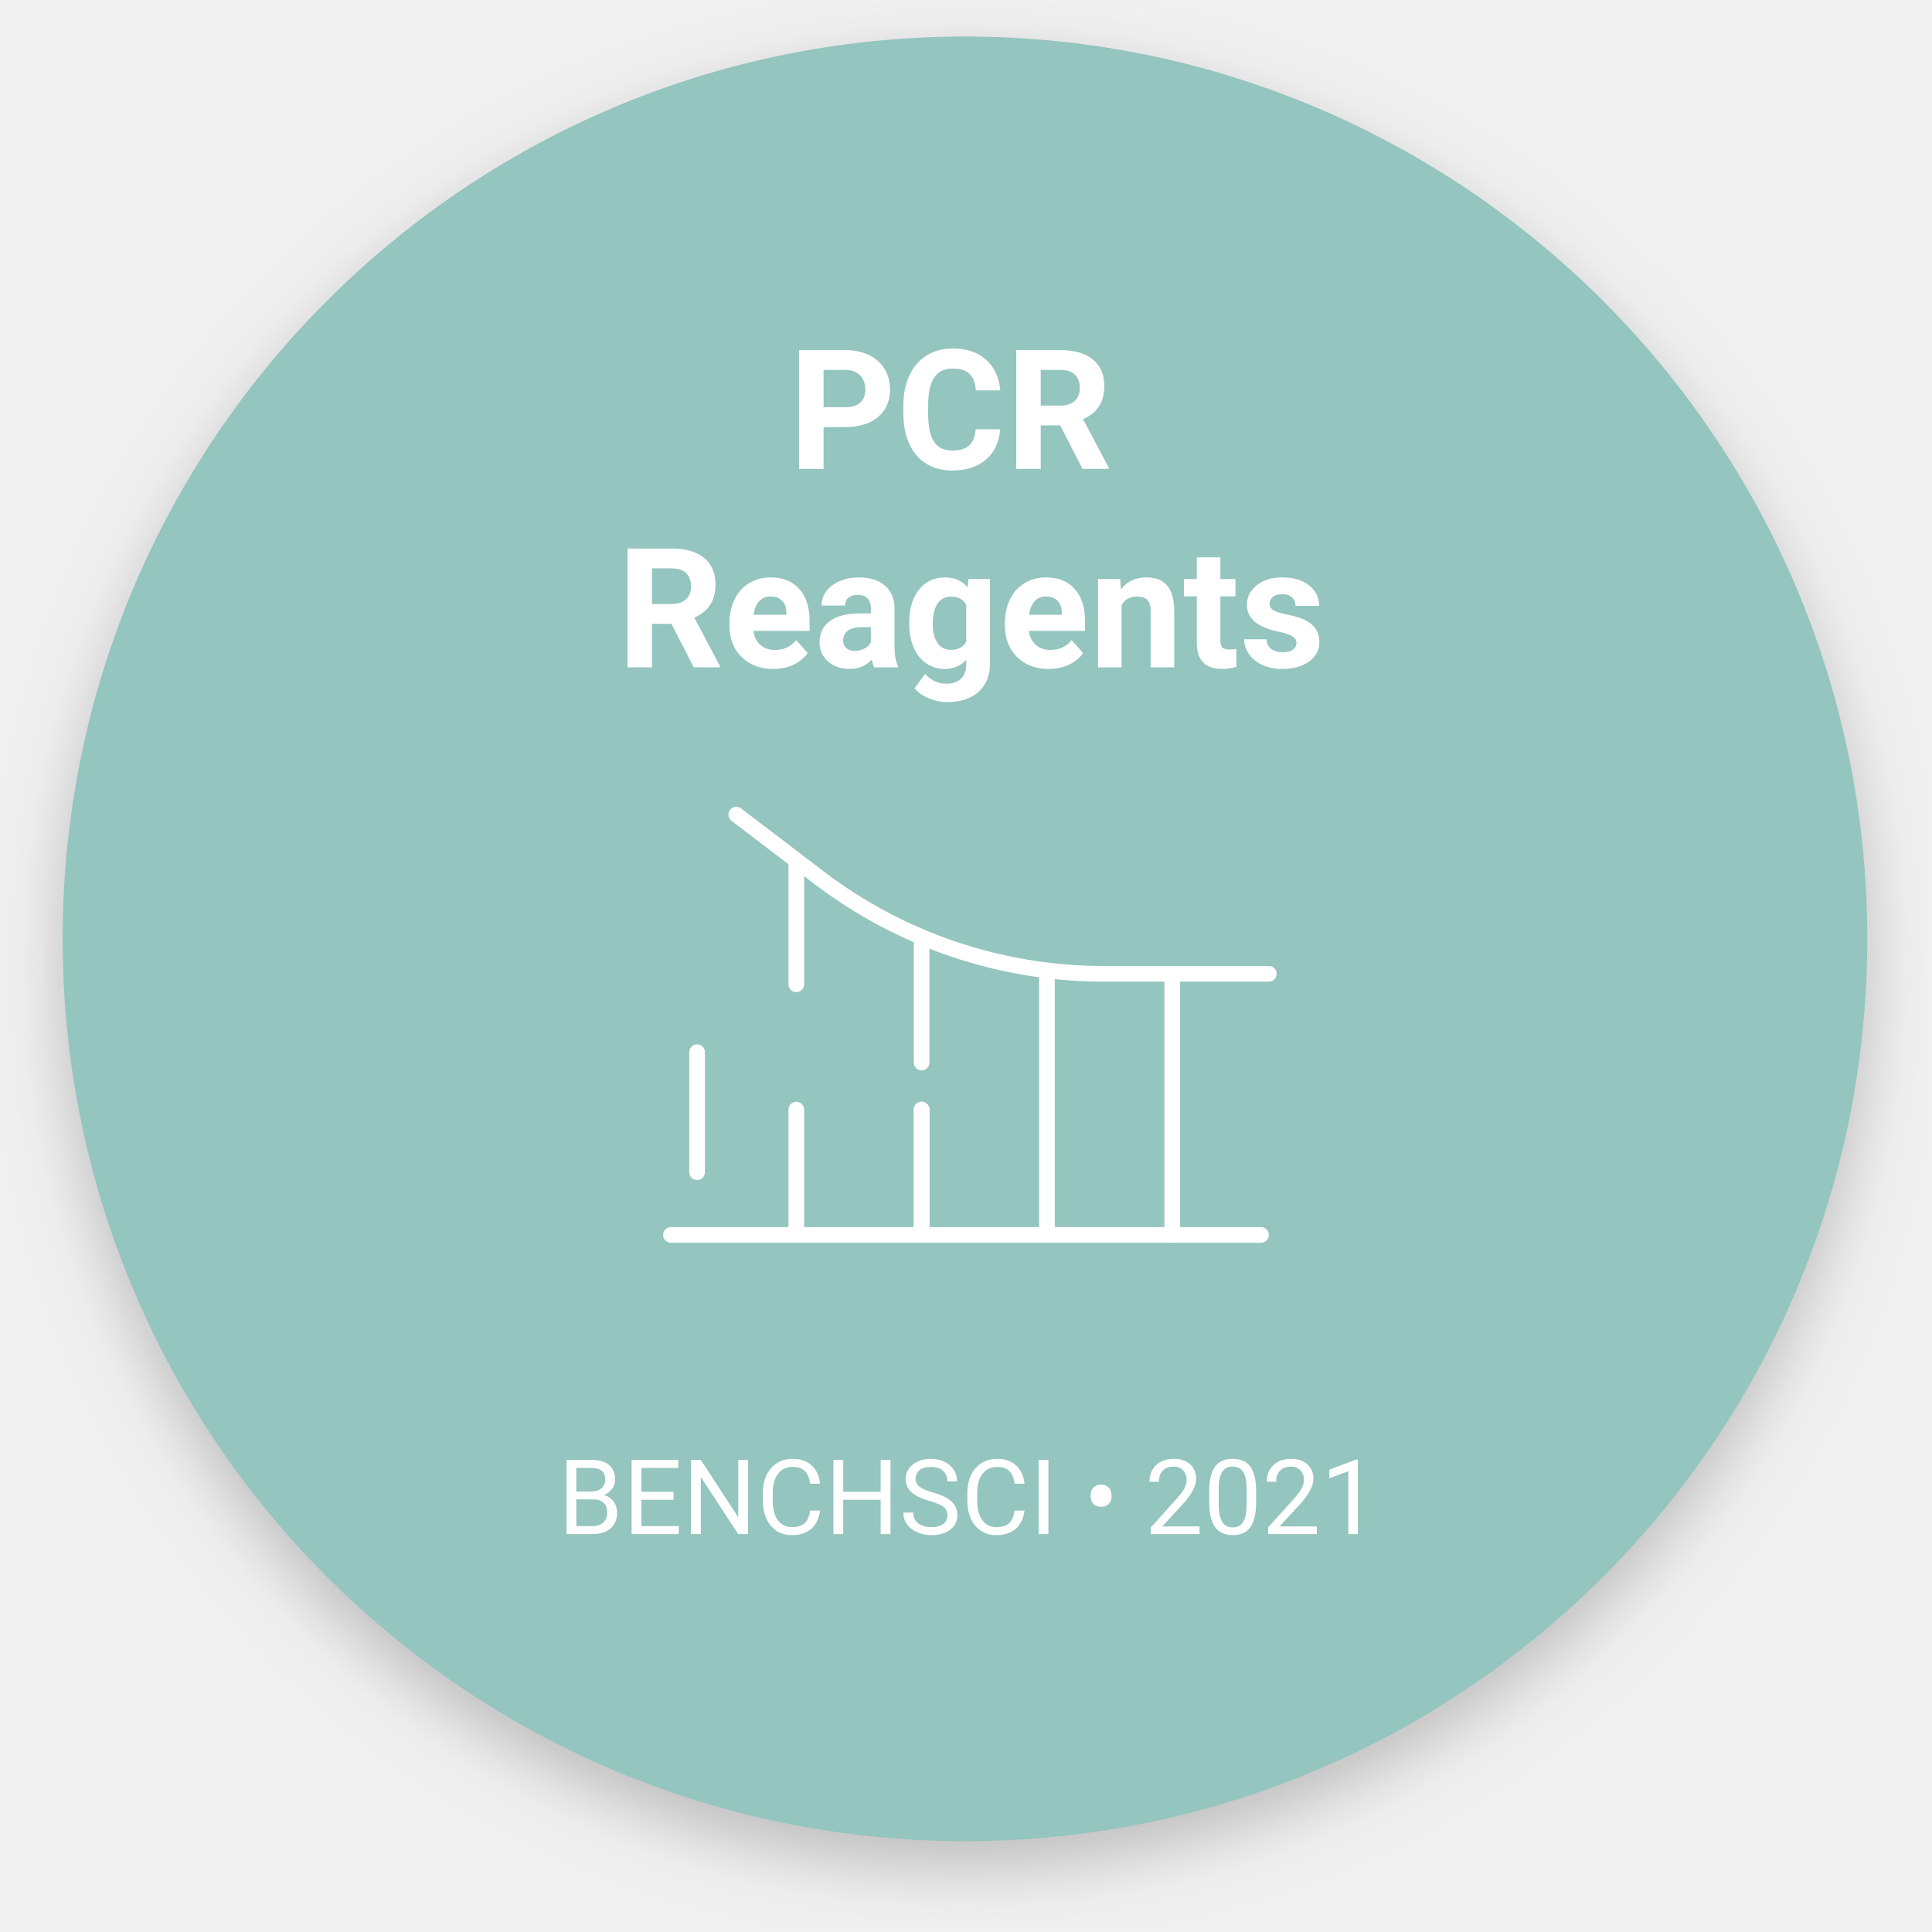
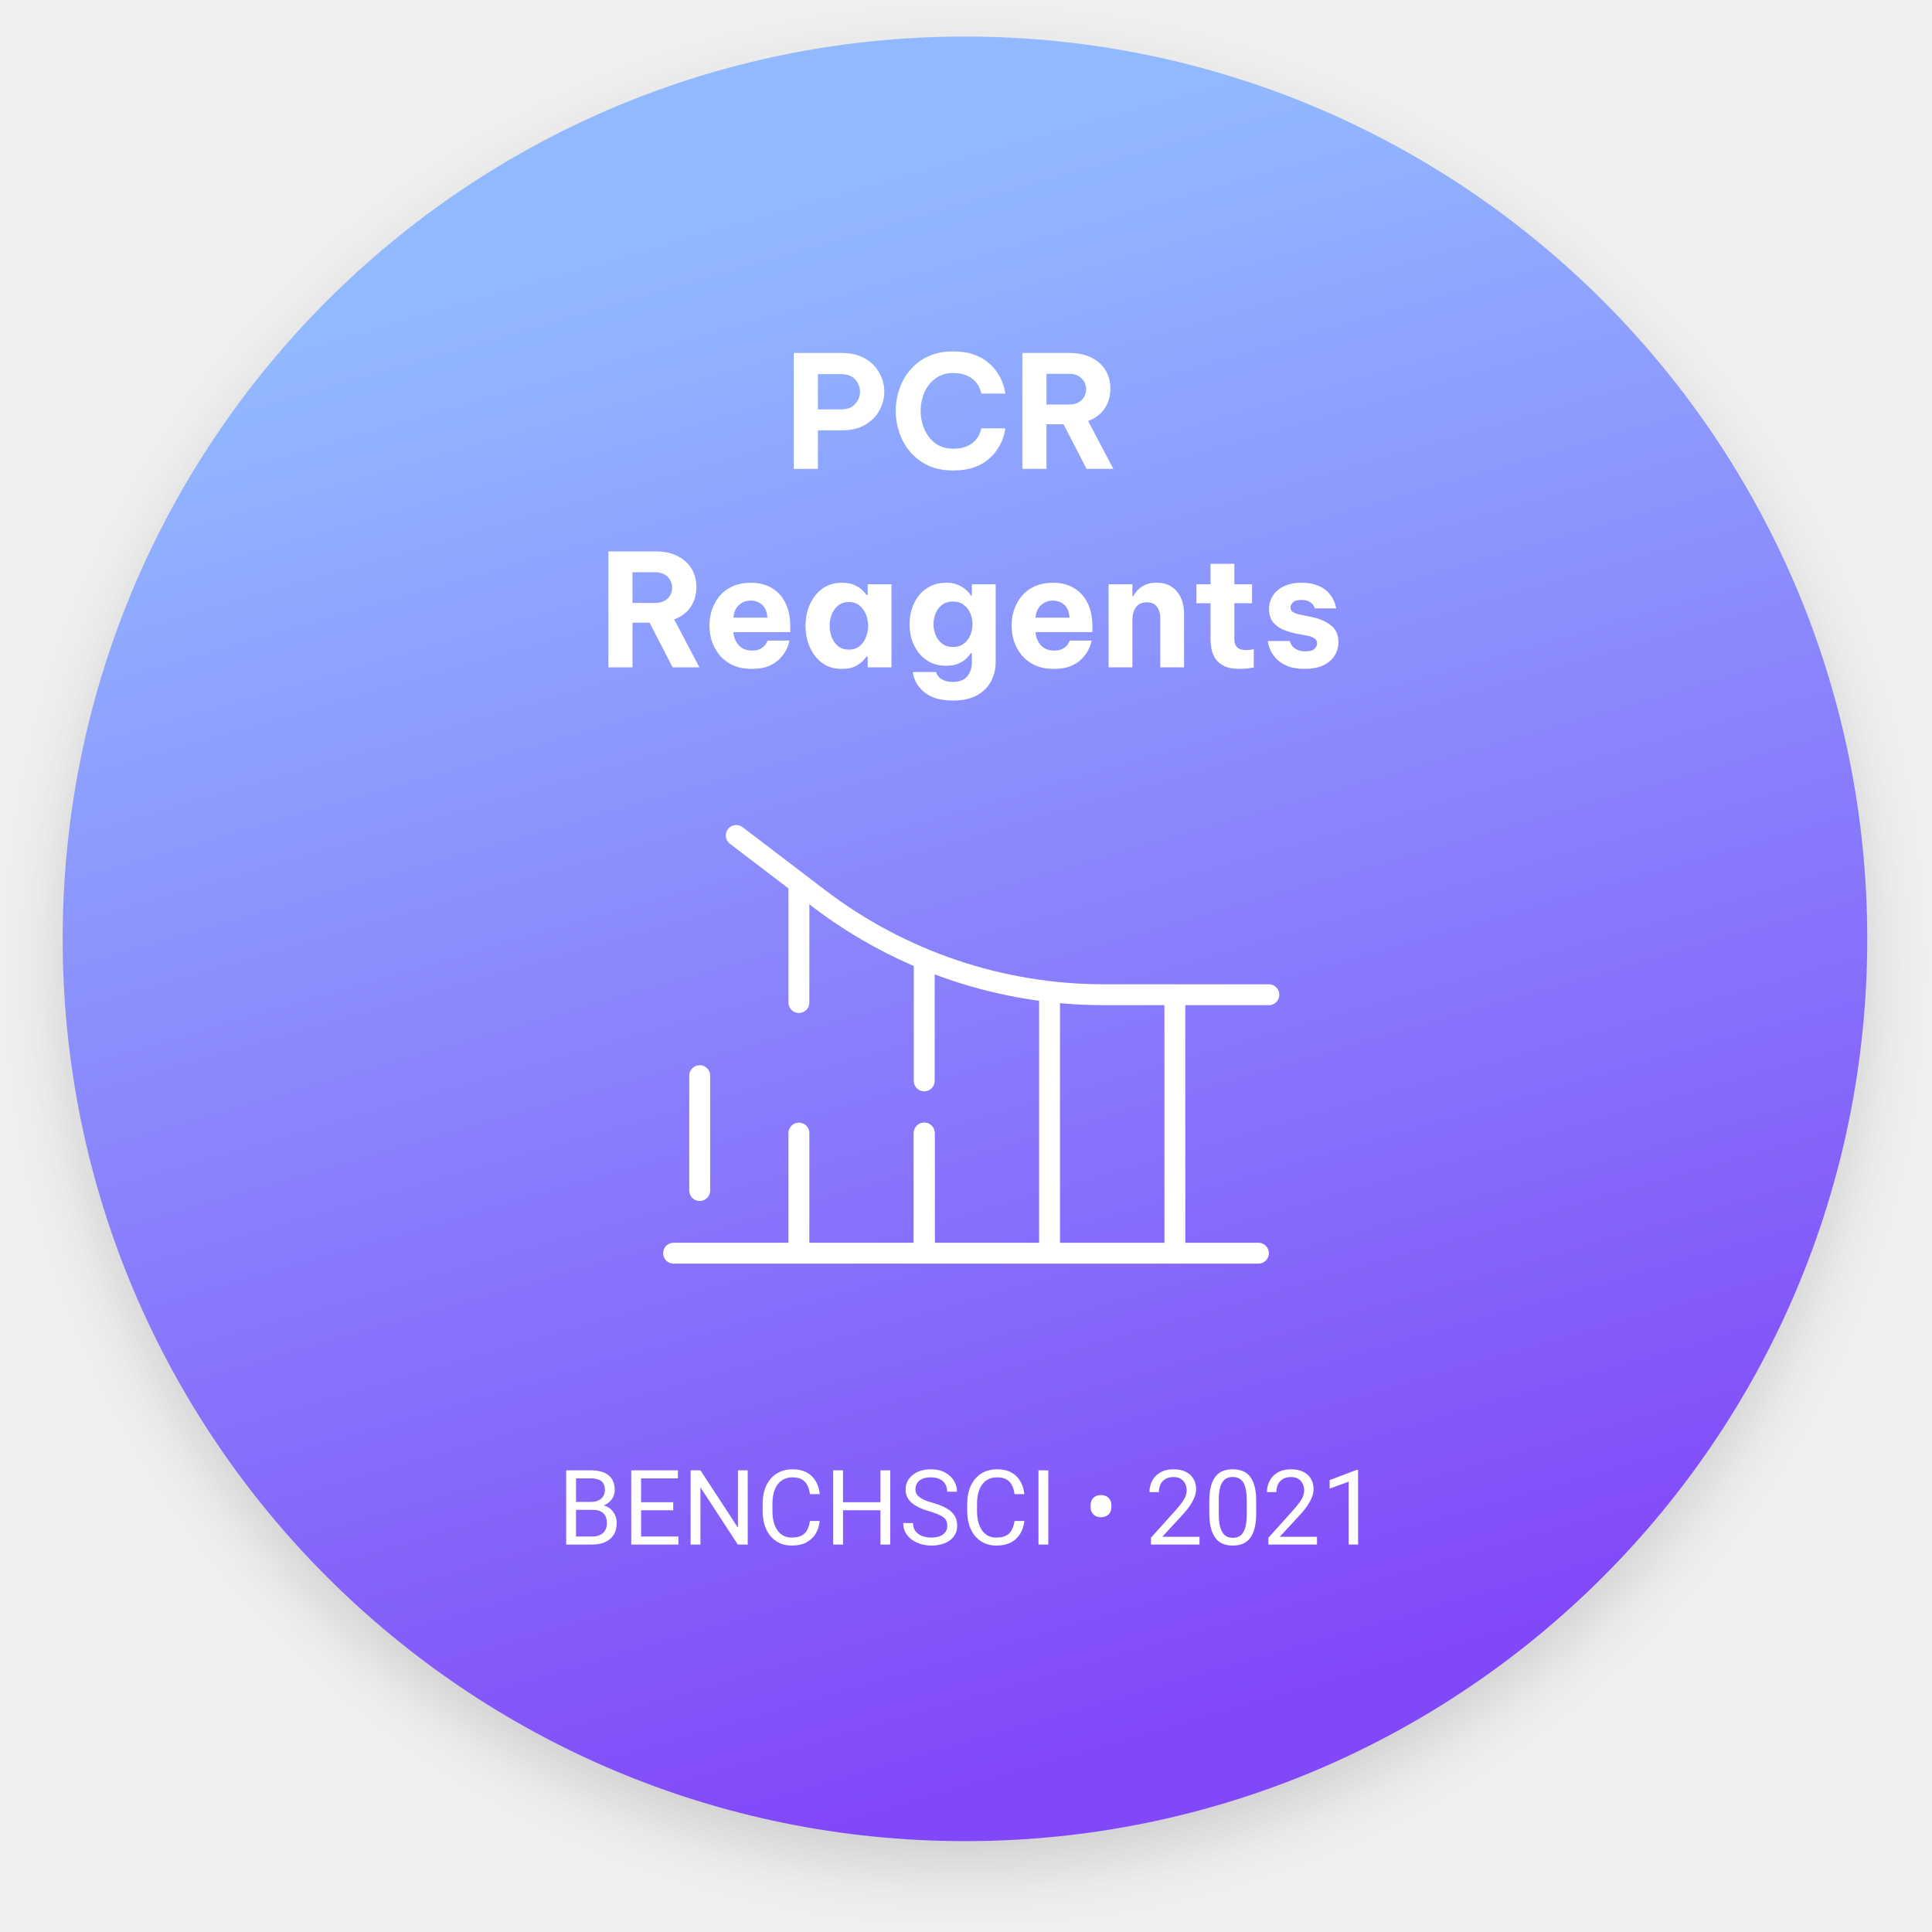
<svg xmlns="http://www.w3.org/2000/svg" width="370" height="370" viewBox="0 0 370 370" fill="none">
-   <g filter="url(#filter0_d)">
-     <circle cx="184.8" cy="179.8" r="172.8" fill="#94C5BE" />
+   <g filter="url(#filter0_d_624_10353)">
+     <circle cx="184.8" cy="179.8" r="172.8" fill="url(#paint0_linear_624_10353)" />
  </g>
-   <path d="M157.719 81.784V89.8H153.031V67.05H161.906C163.615 67.05 165.115 67.362 166.406 67.987C167.708 68.612 168.708 69.503 169.406 70.659C170.104 71.805 170.453 73.112 170.453 74.581C170.453 76.811 169.688 78.571 168.156 79.862C166.635 81.144 164.526 81.784 161.828 81.784H157.719ZM157.719 77.987H161.906C163.146 77.987 164.089 77.696 164.734 77.112C165.391 76.529 165.719 75.696 165.719 74.612C165.719 73.498 165.391 72.597 164.734 71.909C164.078 71.222 163.172 70.868 162.016 70.847H157.719V77.987Z" fill="white" />
-   <path d="M191.547 82.222C191.37 84.67 190.464 86.597 188.828 88.003C187.203 89.409 185.057 90.112 182.391 90.112C179.474 90.112 177.177 89.133 175.5 87.175C173.833 85.206 173 82.508 173 79.081V77.691C173 75.503 173.385 73.576 174.156 71.909C174.927 70.243 176.026 68.967 177.453 68.081C178.891 67.186 180.557 66.737 182.453 66.737C185.078 66.737 187.193 67.441 188.797 68.847C190.401 70.253 191.328 72.227 191.578 74.769H186.891C186.776 73.3 186.365 72.237 185.656 71.581C184.958 70.915 183.891 70.581 182.453 70.581C180.891 70.581 179.719 71.144 178.938 72.269C178.167 73.383 177.771 75.118 177.75 77.472V79.191C177.75 81.649 178.12 83.446 178.859 84.581C179.609 85.717 180.786 86.284 182.391 86.284C183.839 86.284 184.917 85.956 185.625 85.3C186.344 84.633 186.755 83.607 186.859 82.222H191.547Z" fill="white" />
-   <path d="M203.047 81.472H199.312V89.8H194.625V67.05H203.078C205.766 67.05 207.839 67.649 209.297 68.847C210.755 70.045 211.484 71.737 211.484 73.925C211.484 75.477 211.146 76.774 210.469 77.816C209.802 78.847 208.786 79.67 207.422 80.284L212.344 89.581V89.8H207.312L203.047 81.472ZM199.312 77.675H203.094C204.271 77.675 205.182 77.378 205.828 76.784C206.474 76.18 206.797 75.352 206.797 74.3C206.797 73.227 206.49 72.383 205.875 71.769C205.271 71.154 204.339 70.847 203.078 70.847H199.312V77.675Z" fill="white" />
-   <path d="M128.594 119.472H124.859V127.8H120.172V105.05H128.625C131.312 105.05 133.385 105.649 134.844 106.847C136.302 108.045 137.031 109.738 137.031 111.925C137.031 113.477 136.693 114.774 136.016 115.816C135.349 116.847 134.333 117.67 132.969 118.284L137.891 127.581V127.8H132.859L128.594 119.472ZM124.859 115.675H128.641C129.818 115.675 130.729 115.378 131.375 114.784C132.021 114.18 132.344 113.352 132.344 112.3C132.344 111.227 132.036 110.383 131.422 109.769C130.818 109.154 129.885 108.847 128.625 108.847H124.859V115.675Z" fill="white" />
-   <path d="M148.094 128.113C145.615 128.113 143.594 127.352 142.031 125.831C140.479 124.31 139.703 122.284 139.703 119.753V119.316C139.703 117.618 140.031 116.102 140.688 114.769C141.344 113.425 142.271 112.394 143.469 111.675C144.677 110.946 146.052 110.581 147.594 110.581C149.906 110.581 151.724 111.31 153.047 112.769C154.38 114.227 155.047 116.295 155.047 118.972V120.816H144.281C144.427 121.92 144.865 122.805 145.594 123.472C146.333 124.139 147.266 124.472 148.391 124.472C150.13 124.472 151.49 123.842 152.469 122.581L154.688 125.066C154.01 126.024 153.094 126.774 151.938 127.316C150.781 127.847 149.5 128.113 148.094 128.113ZM147.578 114.238C146.682 114.238 145.953 114.54 145.391 115.144C144.839 115.748 144.484 116.613 144.328 117.738H150.609V117.378C150.589 116.378 150.318 115.607 149.797 115.066C149.276 114.514 148.536 114.238 147.578 114.238Z" fill="white" />
-   <path d="M167.422 127.8C167.214 127.394 167.062 126.889 166.969 126.284C165.875 127.503 164.453 128.113 162.703 128.113C161.047 128.113 159.672 127.633 158.578 126.675C157.495 125.717 156.953 124.508 156.953 123.05C156.953 121.258 157.615 119.883 158.938 118.925C160.271 117.967 162.193 117.482 164.703 117.472H166.781V116.503C166.781 115.722 166.578 115.097 166.172 114.628C165.776 114.159 165.146 113.925 164.281 113.925C163.521 113.925 162.922 114.107 162.484 114.472C162.057 114.837 161.844 115.337 161.844 115.972H157.328C157.328 114.993 157.63 114.087 158.234 113.253C158.839 112.42 159.693 111.769 160.797 111.3C161.901 110.821 163.141 110.581 164.516 110.581C166.599 110.581 168.25 111.107 169.469 112.159C170.698 113.201 171.312 114.67 171.312 116.566V123.894C171.323 125.498 171.547 126.712 171.984 127.534V127.8H167.422ZM163.688 124.659C164.354 124.659 164.969 124.514 165.531 124.222C166.094 123.92 166.51 123.519 166.781 123.019V120.113H165.094C162.833 120.113 161.63 120.894 161.484 122.456L161.469 122.722C161.469 123.284 161.667 123.748 162.062 124.113C162.458 124.477 163 124.659 163.688 124.659Z" fill="white" />
-   <path d="M174.125 119.222C174.125 116.628 174.74 114.54 175.969 112.956C177.208 111.373 178.875 110.581 180.969 110.581C182.823 110.581 184.266 111.217 185.297 112.488L185.484 110.894H189.578V127.238C189.578 128.717 189.24 130.003 188.562 131.097C187.896 132.191 186.953 133.024 185.734 133.597C184.516 134.17 183.089 134.456 181.453 134.456C180.214 134.456 179.005 134.206 177.828 133.706C176.651 133.217 175.76 132.581 175.156 131.8L177.156 129.05C178.281 130.31 179.646 130.941 181.25 130.941C182.448 130.941 183.38 130.618 184.047 129.972C184.714 129.337 185.047 128.43 185.047 127.253V126.347C184.005 127.524 182.635 128.113 180.938 128.113C178.906 128.113 177.26 127.321 176 125.738C174.75 124.144 174.125 122.034 174.125 119.409V119.222ZM178.641 119.55C178.641 121.081 178.948 122.284 179.562 123.159C180.177 124.024 181.021 124.456 182.094 124.456C183.469 124.456 184.453 123.941 185.047 122.909V115.8C184.443 114.769 183.469 114.253 182.125 114.253C181.042 114.253 180.188 114.696 179.562 115.581C178.948 116.467 178.641 117.79 178.641 119.55Z" fill="white" />
-   <path d="M200.844 128.113C198.365 128.113 196.344 127.352 194.781 125.831C193.229 124.31 192.453 122.284 192.453 119.753V119.316C192.453 117.618 192.781 116.102 193.438 114.769C194.094 113.425 195.021 112.394 196.219 111.675C197.427 110.946 198.802 110.581 200.344 110.581C202.656 110.581 204.474 111.31 205.797 112.769C207.13 114.227 207.797 116.295 207.797 118.972V120.816H197.031C197.177 121.92 197.615 122.805 198.344 123.472C199.083 124.139 200.016 124.472 201.141 124.472C202.88 124.472 204.24 123.842 205.219 122.581L207.438 125.066C206.76 126.024 205.844 126.774 204.688 127.316C203.531 127.847 202.25 128.113 200.844 128.113ZM200.328 114.238C199.432 114.238 198.703 114.54 198.141 115.144C197.589 115.748 197.234 116.613 197.078 117.738H203.359V117.378C203.339 116.378 203.068 115.607 202.547 115.066C202.026 114.514 201.286 114.238 200.328 114.238Z" fill="white" />
-   <path d="M214.531 110.894L214.672 112.847C215.88 111.337 217.5 110.581 219.531 110.581C221.323 110.581 222.656 111.107 223.531 112.159C224.406 113.212 224.854 114.784 224.875 116.878V127.8H220.359V116.988C220.359 116.029 220.151 115.337 219.734 114.909C219.318 114.472 218.625 114.253 217.656 114.253C216.385 114.253 215.432 114.795 214.797 115.878V127.8H210.281V110.894H214.531Z" fill="white" />
-   <path d="M233.719 106.738V110.894H236.609V114.206H233.719V122.644C233.719 123.269 233.839 123.717 234.078 123.988C234.318 124.258 234.776 124.394 235.453 124.394C235.953 124.394 236.396 124.357 236.781 124.284V127.706C235.896 127.977 234.984 128.113 234.047 128.113C230.88 128.113 229.266 126.514 229.203 123.316V114.206H226.734V110.894H229.203V106.738H233.719Z" fill="white" />
-   <path d="M248.281 123.128C248.281 122.576 248.005 122.144 247.453 121.831C246.911 121.508 246.036 121.222 244.828 120.972C240.807 120.128 238.797 118.42 238.797 115.847C238.797 114.347 239.417 113.097 240.656 112.097C241.906 111.087 243.536 110.581 245.547 110.581C247.693 110.581 249.406 111.087 250.688 112.097C251.979 113.107 252.625 114.42 252.625 116.034H248.109C248.109 115.389 247.901 114.857 247.484 114.441C247.068 114.014 246.417 113.8 245.531 113.8C244.771 113.8 244.182 113.972 243.766 114.316C243.349 114.659 243.141 115.097 243.141 115.628C243.141 116.128 243.375 116.534 243.844 116.847C244.323 117.149 245.125 117.415 246.25 117.644C247.375 117.863 248.323 118.113 249.094 118.394C251.479 119.269 252.672 120.784 252.672 122.941C252.672 124.482 252.01 125.732 250.688 126.691C249.365 127.639 247.656 128.113 245.562 128.113C244.146 128.113 242.885 127.863 241.781 127.363C240.688 126.852 239.828 126.159 239.203 125.284C238.578 124.399 238.266 123.446 238.266 122.425H242.547C242.589 123.227 242.885 123.842 243.438 124.269C243.99 124.696 244.729 124.909 245.656 124.909C246.521 124.909 247.172 124.748 247.609 124.425C248.057 124.092 248.281 123.659 248.281 123.128Z" fill="white" />
-   <path d="M108.498 293.8V279.581H113.146C114.689 279.581 115.848 279.9 116.623 280.538C117.404 281.176 117.795 282.12 117.795 283.37C117.795 284.034 117.606 284.624 117.229 285.138C116.851 285.646 116.337 286.04 115.686 286.32C116.454 286.534 117.059 286.945 117.502 287.55C117.951 288.149 118.176 288.865 118.176 289.698C118.176 290.975 117.762 291.977 116.936 292.706C116.109 293.435 114.94 293.8 113.43 293.8H108.498ZM110.373 287.15V292.267H113.469C114.341 292.267 115.028 292.042 115.529 291.593C116.037 291.137 116.291 290.512 116.291 289.718C116.291 288.006 115.36 287.15 113.498 287.15H110.373ZM110.373 285.646H113.205C114.025 285.646 114.68 285.441 115.168 285.031C115.663 284.62 115.91 284.064 115.91 283.361C115.91 282.579 115.682 282.013 115.227 281.661C114.771 281.303 114.077 281.124 113.146 281.124H110.373V285.646Z" fill="white" />
-   <path d="M128.996 287.228H122.834V292.267H129.992V293.8H120.959V279.581H129.895V281.124H122.834V285.695H128.996V287.228Z" fill="white" />
-   <path d="M143.254 293.8H141.369L134.211 282.843V293.8H132.326V279.581H134.211L141.389 290.587V279.581H143.254V293.8Z" fill="white" />
-   <path d="M157.043 289.288C156.867 290.792 156.311 291.954 155.373 292.775C154.442 293.588 153.202 293.995 151.652 293.995C149.973 293.995 148.625 293.393 147.609 292.189C146.6 290.984 146.096 289.373 146.096 287.355V285.988C146.096 284.666 146.33 283.504 146.799 282.501C147.274 281.499 147.945 280.73 148.811 280.197C149.676 279.656 150.679 279.386 151.818 279.386C153.329 279.386 154.54 279.809 155.451 280.656C156.363 281.495 156.893 282.661 157.043 284.152H155.158C154.995 283.019 154.641 282.198 154.094 281.691C153.553 281.183 152.795 280.929 151.818 280.929C150.62 280.929 149.68 281.372 148.996 282.257C148.319 283.142 147.98 284.402 147.98 286.036V287.413C147.98 288.956 148.303 290.184 148.947 291.095C149.592 292.006 150.493 292.462 151.652 292.462C152.694 292.462 153.492 292.228 154.045 291.759C154.605 291.284 154.976 290.46 155.158 289.288H157.043Z" fill="white" />
-   <path d="M170.539 293.8H168.654V287.228H161.486V293.8H159.611V279.581H161.486V285.695H168.654V279.581H170.539V293.8Z" fill="white" />
-   <path d="M178.059 287.462C176.451 287 175.279 286.434 174.543 285.763C173.814 285.086 173.449 284.253 173.449 283.263C173.449 282.143 173.895 281.219 174.787 280.49C175.686 279.754 176.851 279.386 178.283 279.386C179.26 279.386 180.129 279.575 180.891 279.952C181.659 280.33 182.251 280.851 182.668 281.515C183.091 282.179 183.303 282.905 183.303 283.693H181.418C181.418 282.833 181.145 282.159 180.598 281.671C180.051 281.176 179.279 280.929 178.283 280.929C177.359 280.929 176.636 281.134 176.115 281.544C175.601 281.948 175.344 282.511 175.344 283.234C175.344 283.813 175.588 284.305 176.076 284.708C176.571 285.105 177.408 285.47 178.586 285.802C179.771 286.134 180.695 286.502 181.359 286.906C182.03 287.303 182.525 287.768 182.844 288.302C183.169 288.836 183.332 289.464 183.332 290.187C183.332 291.339 182.883 292.264 181.984 292.96C181.086 293.65 179.885 293.995 178.381 293.995C177.404 293.995 176.493 293.81 175.646 293.439C174.8 293.061 174.146 292.547 173.684 291.896C173.228 291.245 173 290.506 173 289.679H174.885C174.885 290.538 175.201 291.219 175.832 291.72C176.47 292.215 177.32 292.462 178.381 292.462C179.37 292.462 180.129 292.26 180.656 291.857C181.184 291.453 181.447 290.903 181.447 290.206C181.447 289.51 181.203 288.973 180.715 288.595C180.227 288.211 179.341 287.833 178.059 287.462Z" fill="white" />
-   <path d="M196.203 289.288C196.027 290.792 195.471 291.954 194.533 292.775C193.602 293.588 192.362 293.995 190.812 293.995C189.133 293.995 187.785 293.393 186.77 292.189C185.76 290.984 185.256 289.373 185.256 287.355V285.988C185.256 284.666 185.49 283.504 185.959 282.501C186.434 281.499 187.105 280.73 187.971 280.197C188.837 279.656 189.839 279.386 190.979 279.386C192.489 279.386 193.7 279.809 194.611 280.656C195.523 281.495 196.053 282.661 196.203 284.152H194.318C194.156 283.019 193.801 282.198 193.254 281.691C192.714 281.183 191.955 280.929 190.979 280.929C189.781 280.929 188.84 281.372 188.156 282.257C187.479 283.142 187.141 284.402 187.141 286.036V287.413C187.141 288.956 187.463 290.184 188.107 291.095C188.752 292.006 189.654 292.462 190.812 292.462C191.854 292.462 192.652 292.228 193.205 291.759C193.765 291.284 194.136 290.46 194.318 289.288H196.203Z" fill="white" />
-   <path d="M200.783 293.8H198.908V279.581H200.783V293.8Z" fill="white" />
-   <path d="M208.879 286.261C208.879 285.695 209.058 285.229 209.416 284.865C209.781 284.5 210.262 284.318 210.861 284.318C211.454 284.318 211.936 284.497 212.307 284.855C212.678 285.206 212.863 285.685 212.863 286.29V286.652C212.863 287.218 212.684 287.68 212.326 288.038C211.968 288.396 211.483 288.575 210.871 288.575C210.266 288.575 209.781 288.396 209.416 288.038C209.058 287.674 208.879 287.205 208.879 286.632V286.261Z" fill="white" />
-   <path d="M229.729 293.8H220.412V292.501L225.334 287.032C226.063 286.206 226.564 285.535 226.838 285.021C227.118 284.5 227.258 283.963 227.258 283.409C227.258 282.667 227.033 282.059 226.584 281.583C226.135 281.108 225.536 280.87 224.787 280.87C223.889 280.87 223.189 281.128 222.688 281.642C222.193 282.15 221.945 282.859 221.945 283.771H220.139C220.139 282.462 220.559 281.404 221.398 280.597C222.245 279.79 223.374 279.386 224.787 279.386C226.109 279.386 227.154 279.734 227.922 280.431C228.69 281.121 229.074 282.042 229.074 283.195C229.074 284.594 228.182 286.261 226.398 288.195L222.59 292.325H229.729V293.8Z" fill="white" />
-   <path d="M240.559 287.736C240.559 289.851 240.197 291.424 239.475 292.452C238.752 293.481 237.622 293.995 236.086 293.995C234.569 293.995 233.446 293.494 232.717 292.491C231.988 291.482 231.61 289.978 231.584 287.98V285.568C231.584 283.478 231.945 281.925 232.668 280.909C233.391 279.894 234.523 279.386 236.066 279.386C237.596 279.386 238.723 279.878 239.445 280.861C240.168 281.837 240.539 283.348 240.559 285.392V287.736ZM238.752 285.265C238.752 283.735 238.537 282.622 238.107 281.925C237.678 281.222 236.997 280.87 236.066 280.87C235.142 280.87 234.468 281.219 234.045 281.915C233.622 282.612 233.404 283.683 233.391 285.128V288.019C233.391 289.555 233.612 290.691 234.055 291.427C234.504 292.156 235.181 292.521 236.086 292.521C236.978 292.521 237.639 292.176 238.068 291.486C238.505 290.795 238.732 289.708 238.752 288.224V285.265Z" fill="white" />
-   <path d="M252.189 293.8H242.873V292.501L247.795 287.032C248.524 286.206 249.025 285.535 249.299 285.021C249.579 284.5 249.719 283.963 249.719 283.409C249.719 282.667 249.494 282.059 249.045 281.583C248.596 281.108 247.997 280.87 247.248 280.87C246.35 280.87 245.65 281.128 245.148 281.642C244.654 282.15 244.406 282.859 244.406 283.771H242.6C242.6 282.462 243.02 281.404 243.859 280.597C244.706 279.79 245.835 279.386 247.248 279.386C248.57 279.386 249.615 279.734 250.383 280.431C251.151 281.121 251.535 282.042 251.535 283.195C251.535 284.594 250.643 286.261 248.859 288.195L245.051 292.325H252.189V293.8Z" fill="white" />
-   <path d="M260.041 293.8H258.225V281.759L254.582 283.097V281.456L259.758 279.513H260.041V293.8Z" fill="white" />
-   <line x1="128.5" y1="236.5" x2="241.5" y2="236.5" stroke="white" stroke-width="3" stroke-linecap="round" />
-   <line x1="224.5" y1="187.5" x2="224.5" y2="236.5" stroke="white" stroke-width="3" stroke-linecap="round" />
-   <line x1="176.5" y1="212.5" x2="176.5" y2="235.5" stroke="white" stroke-width="3" stroke-linecap="round" />
-   <line x1="176.5" y1="180.5" x2="176.5" y2="203.5" stroke="white" stroke-width="3" stroke-linecap="round" />
-   <line x1="176.5" y1="212.5" x2="176.5" y2="235.5" stroke="white" stroke-width="3" stroke-linecap="round" />
-   <line x1="152.5" y1="212.5" x2="152.5" y2="235.5" stroke="white" stroke-width="3" stroke-linecap="round" />
-   <line x1="133.5" y1="201.5" x2="133.5" y2="224.5" stroke="white" stroke-width="3" stroke-linecap="round" />
-   <line x1="152.5" y1="165.5" x2="152.5" y2="188.5" stroke="white" stroke-width="3" stroke-linecap="round" />
-   <line x1="200.5" y1="186.5" x2="200.5" y2="235.5" stroke="white" stroke-width="3" stroke-linecap="round" />
-   <path d="M141 156L156.827 168.068C172.507 180.024 191.68 186.5 211.398 186.5H243" stroke="white" stroke-width="3" stroke-linecap="round" />
+   <path d="M152.019 89.8V67.6H161.169C162.989 67.6 164.499 67.96 165.699 68.68C166.919 69.4 167.829 70.33 168.429 71.47C169.049 72.59 169.359 73.76 169.359 74.98C169.359 76.24 169.049 77.44 168.429 78.58C167.829 79.7 166.919 80.62 165.699 81.34C164.499 82.06 162.989 82.42 161.169 82.42H156.639V89.8H152.019ZM161.169 71.65H156.639V78.4H161.169C161.949 78.4 162.599 78.24 163.119 77.92C163.639 77.58 164.029 77.16 164.289 76.66C164.569 76.14 164.709 75.59 164.709 75.01C164.709 74.45 164.569 73.91 164.289 73.39C164.029 72.87 163.639 72.45 163.119 72.13C162.599 71.81 161.949 71.65 161.169 71.65ZM182.551 90.1C180.711 90.1 179.101 89.78 177.721 89.14C176.361 88.48 175.221 87.61 174.301 86.53C173.381 85.43 172.691 84.2 172.231 82.84C171.771 81.48 171.541 80.09 171.541 78.67C171.541 77.27 171.771 75.89 172.231 74.53C172.691 73.17 173.381 71.95 174.301 70.87C175.221 69.77 176.361 68.9 177.721 68.26C179.101 67.62 180.711 67.3 182.551 67.3C184.091 67.3 185.401 67.5 186.481 67.9C187.581 68.28 188.491 68.78 189.211 69.4C189.951 70 190.541 70.65 190.981 71.35C191.441 72.03 191.781 72.68 192.001 73.3C192.221 73.9 192.361 74.4 192.421 74.8C192.501 75.18 192.541 75.37 192.541 75.37H187.951C187.951 75.37 187.911 75.24 187.831 74.98C187.771 74.7 187.641 74.37 187.441 73.99C187.241 73.59 186.941 73.2 186.541 72.82C186.161 72.44 185.641 72.12 184.981 71.86C184.341 71.58 183.541 71.44 182.581 71.44C181.201 71.44 180.041 71.8 179.101 72.52C178.181 73.22 177.481 74.12 177.001 75.22C176.541 76.32 176.311 77.47 176.311 78.67C176.311 79.87 176.541 81.03 177.001 82.15C177.481 83.25 178.181 84.16 179.101 84.88C180.041 85.58 181.201 85.93 182.581 85.93C183.541 85.93 184.341 85.8 184.981 85.54C185.641 85.28 186.161 84.96 186.541 84.58C186.941 84.18 187.241 83.79 187.441 83.41C187.641 83.01 187.771 82.68 187.831 82.42C187.911 82.16 187.951 82.03 187.951 82.03H192.541C192.541 82.03 192.501 82.23 192.421 82.63C192.361 83.01 192.221 83.51 192.001 84.13C191.781 84.73 191.441 85.38 190.981 86.08C190.541 86.76 189.951 87.41 189.211 88.03C188.491 88.63 187.581 89.13 186.481 89.53C185.401 89.91 184.091 90.1 182.551 90.1ZM195.789 89.8V67.6H204.789C206.429 67.6 207.829 67.89 208.989 68.47C210.169 69.05 211.069 69.85 211.689 70.87C212.329 71.89 212.649 73.07 212.649 74.41C212.649 75.87 212.279 77.15 211.539 78.25C210.799 79.33 209.749 80.12 208.389 80.62L213.219 89.8H208.089L203.679 81.25H200.409V89.8H195.789ZM204.729 71.59H200.409V77.47H204.729C205.749 77.47 206.549 77.19 207.129 76.63C207.709 76.07 207.999 75.38 207.999 74.56C207.999 73.72 207.709 73.02 207.129 72.46C206.549 71.88 205.749 71.59 204.729 71.59ZM116.511 127.8V105.6H125.511C127.151 105.6 128.551 105.89 129.711 106.47C130.891 107.05 131.791 107.85 132.411 108.87C133.051 109.89 133.371 111.07 133.371 112.41C133.371 113.87 133.001 115.15 132.261 116.25C131.521 117.33 130.471 118.12 129.111 118.62L133.941 127.8H128.811L124.401 119.25H121.131V127.8H116.511ZM125.451 109.59H121.131V115.47H125.451C126.471 115.47 127.271 115.19 127.851 114.63C128.431 114.07 128.721 113.38 128.721 112.56C128.721 111.72 128.431 111.02 127.851 110.46C127.271 109.88 126.471 109.59 125.451 109.59ZM143.995 128.1C142.595 128.1 141.385 127.87 140.365 127.41C139.345 126.93 138.505 126.3 137.845 125.52C137.185 124.72 136.685 123.83 136.345 122.85C136.025 121.87 135.865 120.86 135.865 119.82C135.865 118.82 136.015 117.84 136.315 116.88C136.635 115.9 137.115 115.01 137.755 114.21C138.415 113.41 139.245 112.78 140.245 112.32C141.265 111.84 142.465 111.6 143.845 111.6C145.305 111.6 146.595 111.92 147.715 112.56C148.855 113.2 149.745 114.15 150.385 115.41C151.025 116.65 151.345 118.16 151.345 119.94V121.05H140.455C140.515 122.01 140.845 122.84 141.445 123.54C142.065 124.24 142.915 124.59 143.995 124.59C144.615 124.59 145.115 124.5 145.495 124.32C145.895 124.12 146.205 123.9 146.425 123.66C146.645 123.4 146.795 123.17 146.875 122.97C146.955 122.77 146.995 122.67 146.995 122.67H151.195C151.195 122.67 151.145 122.86 151.045 123.24C150.965 123.6 150.785 124.05 150.505 124.59C150.225 125.13 149.815 125.67 149.275 126.21C148.755 126.75 148.065 127.2 147.205 127.56C146.345 127.92 145.275 128.1 143.995 128.1ZM140.455 118.29H146.965C146.905 117.19 146.575 116.37 145.975 115.83C145.375 115.29 144.635 115.02 143.755 115.02C142.875 115.02 142.125 115.31 141.505 115.89C140.885 116.45 140.535 117.25 140.455 118.29ZM161.253 111.6C162.273 111.6 163.113 111.77 163.773 112.11C164.433 112.43 164.933 112.78 165.273 113.16C165.633 113.54 165.853 113.8 165.933 113.94H166.173V111.9H170.733V127.8H166.173V125.76H165.933C165.853 125.9 165.633 126.16 165.273 126.54C164.933 126.92 164.433 127.28 163.773 127.62C163.113 127.94 162.273 128.1 161.253 128.1C160.073 128.1 159.043 127.87 158.163 127.41C157.303 126.93 156.583 126.3 156.003 125.52C155.423 124.72 154.983 123.83 154.683 122.85C154.403 121.87 154.263 120.87 154.263 119.85C154.263 118.83 154.403 117.83 154.683 116.85C154.983 115.87 155.423 114.99 156.003 114.21C156.583 113.41 157.303 112.78 158.163 112.32C159.043 111.84 160.073 111.6 161.253 111.6ZM162.573 115.29C161.753 115.29 161.063 115.52 160.503 115.98C159.963 116.42 159.553 116.99 159.273 117.69C159.013 118.39 158.883 119.11 158.883 119.85C158.883 120.59 159.013 121.31 159.273 122.01C159.553 122.71 159.963 123.29 160.503 123.75C161.063 124.19 161.753 124.41 162.573 124.41C163.393 124.41 164.073 124.19 164.613 123.75C165.173 123.29 165.583 122.71 165.843 122.01C166.123 121.31 166.263 120.59 166.263 119.85C166.263 119.11 166.123 118.39 165.843 117.69C165.583 116.99 165.173 116.42 164.613 115.98C164.073 115.52 163.393 115.29 162.573 115.29ZM182.555 134.16C181.075 134.16 179.855 133.98 178.895 133.62C177.955 133.26 177.205 132.8 176.645 132.24C176.085 131.7 175.675 131.16 175.415 130.62C175.155 130.08 174.985 129.62 174.905 129.24C174.845 128.88 174.815 128.7 174.815 128.7H179.255C179.255 128.7 179.285 128.79 179.345 128.97C179.425 129.17 179.575 129.39 179.795 129.63C180.015 129.89 180.335 130.11 180.755 130.29C181.195 130.49 181.775 130.59 182.495 130.59C183.735 130.59 184.645 130.24 185.225 129.54C185.825 128.84 186.125 127.92 186.125 126.78V125.1H185.915C185.715 125.42 185.415 125.77 185.015 126.15C184.615 126.53 184.105 126.85 183.485 127.11C182.865 127.37 182.115 127.5 181.235 127.5C180.055 127.5 179.025 127.28 178.145 126.84C177.265 126.38 176.525 125.77 175.925 125.01C175.345 124.25 174.905 123.4 174.605 122.46C174.325 121.52 174.185 120.55 174.185 119.55C174.185 118.57 174.325 117.61 174.605 116.67C174.905 115.71 175.345 114.85 175.925 114.09C176.525 113.33 177.265 112.73 178.145 112.29C179.025 111.83 180.055 111.6 181.235 111.6C182.115 111.6 182.865 111.74 183.485 112.02C184.105 112.28 184.615 112.6 185.015 112.98C185.435 113.34 185.735 113.69 185.915 114.03H186.125V111.9H190.685V126.78C190.685 128.1 190.395 129.32 189.815 130.44C189.235 131.56 188.345 132.46 187.145 133.14C185.945 133.82 184.415 134.16 182.555 134.16ZM182.495 123.9C183.335 123.9 184.025 123.69 184.565 123.27C185.125 122.85 185.545 122.31 185.825 121.65C186.105 120.97 186.245 120.27 186.245 119.55C186.245 118.81 186.105 118.11 185.825 117.45C185.545 116.79 185.125 116.25 184.565 115.83C184.025 115.41 183.335 115.2 182.495 115.2C181.675 115.2 180.985 115.41 180.425 115.83C179.885 116.25 179.475 116.79 179.195 117.45C178.915 118.11 178.775 118.81 178.775 119.55C178.775 120.27 178.915 120.97 179.195 121.65C179.475 122.31 179.885 122.85 180.425 123.27C180.985 123.69 181.675 123.9 182.495 123.9ZM201.856 128.1C200.456 128.1 199.246 127.87 198.226 127.41C197.206 126.93 196.366 126.3 195.706 125.52C195.046 124.72 194.546 123.83 194.206 122.85C193.886 121.87 193.726 120.86 193.726 119.82C193.726 118.82 193.876 117.84 194.176 116.88C194.496 115.9 194.976 115.01 195.616 114.21C196.276 113.41 197.106 112.78 198.106 112.32C199.126 111.84 200.326 111.6 201.706 111.6C203.166 111.6 204.456 111.92 205.576 112.56C206.716 113.2 207.606 114.15 208.246 115.41C208.886 116.65 209.206 118.16 209.206 119.94V121.05H198.316C198.376 122.01 198.706 122.84 199.306 123.54C199.926 124.24 200.776 124.59 201.856 124.59C202.476 124.59 202.976 124.5 203.356 124.32C203.756 124.12 204.066 123.9 204.286 123.66C204.506 123.4 204.656 123.17 204.736 122.97C204.816 122.77 204.856 122.67 204.856 122.67H209.056C209.056 122.67 209.006 122.86 208.906 123.24C208.826 123.6 208.646 124.05 208.366 124.59C208.086 125.13 207.676 125.67 207.136 126.21C206.616 126.75 205.926 127.2 205.066 127.56C204.206 127.92 203.136 128.1 201.856 128.1ZM198.316 118.29H204.826C204.766 117.19 204.436 116.37 203.836 115.83C203.236 115.29 202.496 115.02 201.616 115.02C200.736 115.02 199.986 115.31 199.366 115.89C198.746 116.45 198.396 117.25 198.316 118.29ZM212.305 127.8V111.9H216.865V114.18H217.015C217.195 113.86 217.455 113.5 217.795 113.1C218.155 112.7 218.625 112.35 219.205 112.05C219.805 111.75 220.565 111.6 221.485 111.6C222.725 111.6 223.735 111.89 224.515 112.47C225.295 113.03 225.865 113.76 226.225 114.66C226.585 115.54 226.765 116.47 226.765 117.45V127.8H222.205V118.23C222.205 117.47 221.995 116.8 221.575 116.22C221.175 115.64 220.525 115.35 219.625 115.35C218.945 115.35 218.405 115.51 218.005 115.83C217.605 116.15 217.315 116.56 217.135 117.06C216.955 117.56 216.865 118.09 216.865 118.65V127.8H212.305ZM237.411 128.1C236.171 128.1 235.181 127.92 234.441 127.56C233.701 127.18 233.141 126.71 232.761 126.15C232.381 125.57 232.131 124.96 232.011 124.32C231.891 123.68 231.831 123.09 231.831 122.55V115.53H229.131V111.9H231.831V107.97H236.391V111.9H239.781V115.53H236.391V122.43C236.391 123.09 236.561 123.6 236.901 123.96C237.261 124.32 237.851 124.5 238.671 124.5C239.031 124.5 239.361 124.47 239.661 124.41C239.961 124.35 240.111 124.32 240.111 124.32V127.83C240.111 127.83 239.841 127.87 239.301 127.95C238.761 128.05 238.131 128.1 237.411 128.1ZM249.845 128.1C248.525 128.1 247.435 127.92 246.575 127.56C245.715 127.2 245.025 126.76 244.505 126.24C244.005 125.7 243.625 125.17 243.365 124.65C243.125 124.11 242.965 123.66 242.885 123.3C242.825 122.94 242.795 122.76 242.795 122.76H247.025C247.025 122.76 247.055 122.86 247.115 123.06C247.175 123.26 247.305 123.49 247.505 123.75C247.725 124.01 248.035 124.24 248.435 124.44C248.835 124.64 249.375 124.74 250.055 124.74C250.895 124.74 251.465 124.57 251.765 124.23C252.085 123.89 252.245 123.55 252.245 123.21C252.245 122.49 251.655 122.01 250.475 121.77L248.315 121.35C247.395 121.17 246.525 120.91 245.705 120.57C244.905 120.21 244.255 119.72 243.755 119.1C243.275 118.46 243.035 117.64 243.035 116.64C243.035 115.68 243.285 114.82 243.785 114.06C244.285 113.3 244.995 112.7 245.915 112.26C246.855 111.82 247.975 111.6 249.275 111.6C250.495 111.6 251.505 111.77 252.305 112.11C253.125 112.43 253.775 112.84 254.255 113.34C254.735 113.82 255.095 114.31 255.335 114.81C255.575 115.29 255.725 115.7 255.785 116.04C255.865 116.36 255.905 116.52 255.905 116.52H251.825C251.825 116.52 251.765 116.39 251.645 116.13C251.525 115.85 251.275 115.58 250.895 115.32C250.535 115.04 249.975 114.9 249.215 114.9C248.435 114.9 247.895 115.06 247.595 115.38C247.295 115.68 247.145 116 247.145 116.34C247.145 116.74 247.315 117.04 247.655 117.24C248.015 117.44 248.475 117.6 249.035 117.72L251.105 118.14C252.625 118.44 253.875 118.97 254.855 119.73C255.835 120.47 256.325 121.55 256.325 122.97C256.325 123.93 256.075 124.8 255.575 125.58C255.075 126.36 254.345 126.98 253.385 127.44C252.425 127.88 251.245 128.1 249.845 128.1Z" fill="white" />
+   <path d="M113.498 289.15H109.895L109.875 287.636H113.146C113.687 287.636 114.159 287.545 114.562 287.363C114.966 287.18 115.279 286.92 115.5 286.581C115.728 286.236 115.842 285.826 115.842 285.351C115.842 284.83 115.741 284.407 115.539 284.081C115.344 283.749 115.041 283.508 114.631 283.359C114.227 283.202 113.713 283.124 113.088 283.124H110.314V295.8H108.43V281.581H113.088C113.817 281.581 114.468 281.656 115.041 281.806C115.614 281.949 116.099 282.177 116.496 282.49C116.9 282.795 117.206 283.186 117.414 283.661C117.622 284.137 117.727 284.706 117.727 285.37C117.727 285.956 117.577 286.487 117.277 286.962C116.978 287.431 116.561 287.815 116.027 288.115C115.5 288.414 114.882 288.606 114.172 288.691L113.498 289.15ZM113.41 295.8H109.152L110.217 294.267H113.41C114.009 294.267 114.517 294.163 114.934 293.954C115.357 293.746 115.679 293.453 115.9 293.075C116.122 292.691 116.232 292.239 116.232 291.718C116.232 291.191 116.138 290.735 115.949 290.351C115.76 289.967 115.464 289.67 115.061 289.462C114.657 289.254 114.136 289.15 113.498 289.15H110.812L110.832 287.636H114.504L114.904 288.183C115.588 288.241 116.167 288.437 116.643 288.769C117.118 289.094 117.479 289.511 117.727 290.019C117.98 290.527 118.107 291.087 118.107 291.698C118.107 292.584 117.912 293.333 117.521 293.945C117.137 294.55 116.594 295.012 115.891 295.331C115.188 295.644 114.361 295.8 113.41 295.8ZM129.924 294.267V295.8H122.395V294.267H129.924ZM122.775 281.581V295.8H120.891V281.581H122.775ZM128.928 287.695V289.228H122.395V287.695H128.928ZM129.826 281.581V283.124H122.395V281.581H129.826ZM143.195 281.581V295.8H141.301L134.143 284.833V295.8H132.258V281.581H134.143L141.33 292.577V281.581H143.195ZM155.119 291.279H156.994C156.896 292.177 156.639 292.981 156.223 293.691C155.806 294.4 155.217 294.963 154.455 295.38C153.693 295.79 152.743 295.995 151.604 295.995C150.77 295.995 150.012 295.839 149.328 295.527C148.651 295.214 148.068 294.771 147.58 294.198C147.092 293.619 146.714 292.926 146.447 292.118C146.187 291.305 146.057 290.4 146.057 289.404V287.988C146.057 286.991 146.187 286.09 146.447 285.282C146.714 284.469 147.095 283.772 147.59 283.193C148.091 282.613 148.693 282.167 149.396 281.855C150.1 281.542 150.891 281.386 151.77 281.386C152.844 281.386 153.752 281.588 154.494 281.991C155.236 282.395 155.812 282.955 156.223 283.671C156.639 284.381 156.896 285.204 156.994 286.142H155.119C155.028 285.478 154.859 284.908 154.611 284.433C154.364 283.951 154.012 283.58 153.557 283.32C153.101 283.059 152.505 282.929 151.77 282.929C151.138 282.929 150.581 283.049 150.1 283.29C149.624 283.531 149.224 283.873 148.898 284.316C148.579 284.758 148.339 285.289 148.176 285.907C148.013 286.526 147.932 287.213 147.932 287.968V289.404C147.932 290.1 148.003 290.754 148.146 291.366C148.296 291.978 148.521 292.516 148.82 292.978C149.12 293.44 149.501 293.805 149.963 294.072C150.425 294.332 150.972 294.462 151.604 294.462C152.404 294.462 153.042 294.335 153.518 294.081C153.993 293.827 154.351 293.463 154.592 292.988C154.839 292.512 155.015 291.943 155.119 291.279ZM168.85 287.695V289.228H161.154V287.695H168.85ZM161.447 281.581V295.8H159.562V281.581H161.447ZM170.49 281.581V295.8H168.615V281.581H170.49ZM181.418 292.206C181.418 291.874 181.366 291.581 181.262 291.327C181.164 291.067 180.988 290.833 180.734 290.624C180.487 290.416 180.142 290.217 179.699 290.029C179.263 289.84 178.71 289.648 178.039 289.452C177.336 289.244 176.701 289.013 176.135 288.759C175.568 288.499 175.083 288.202 174.68 287.87C174.276 287.538 173.967 287.157 173.752 286.728C173.537 286.298 173.43 285.807 173.43 285.253C173.43 284.7 173.544 284.189 173.771 283.72C173.999 283.251 174.325 282.844 174.748 282.499C175.178 282.148 175.689 281.874 176.281 281.679C176.874 281.484 177.535 281.386 178.264 281.386C179.331 281.386 180.236 281.591 180.979 282.001C181.727 282.405 182.297 282.935 182.688 283.593C183.078 284.244 183.273 284.941 183.273 285.683H181.398C181.398 285.149 181.285 284.677 181.057 284.267C180.829 283.85 180.484 283.525 180.021 283.29C179.559 283.049 178.973 282.929 178.264 282.929C177.593 282.929 177.04 283.03 176.604 283.232C176.167 283.434 175.842 283.707 175.627 284.052C175.419 284.397 175.314 284.791 175.314 285.234C175.314 285.533 175.376 285.807 175.5 286.054C175.63 286.295 175.829 286.519 176.096 286.728C176.369 286.936 176.714 287.128 177.131 287.304C177.554 287.48 178.059 287.649 178.645 287.812C179.452 288.04 180.148 288.294 180.734 288.573C181.32 288.853 181.802 289.169 182.18 289.521C182.564 289.866 182.847 290.26 183.029 290.702C183.218 291.139 183.312 291.633 183.312 292.187C183.312 292.766 183.195 293.29 182.961 293.759C182.727 294.228 182.391 294.628 181.955 294.96C181.519 295.292 180.995 295.549 180.383 295.732C179.777 295.907 179.1 295.995 178.352 295.995C177.694 295.995 177.046 295.904 176.408 295.722C175.777 295.54 175.201 295.266 174.68 294.902C174.165 294.537 173.752 294.088 173.439 293.554C173.133 293.014 172.98 292.389 172.98 291.679H174.855C174.855 292.167 174.95 292.587 175.139 292.939C175.327 293.284 175.585 293.57 175.91 293.798C176.242 294.026 176.617 294.195 177.033 294.306C177.456 294.41 177.896 294.462 178.352 294.462C179.009 294.462 179.566 294.371 180.021 294.189C180.477 294.006 180.822 293.746 181.057 293.407C181.298 293.069 181.418 292.669 181.418 292.206ZM194.299 291.279H196.174C196.076 292.177 195.819 292.981 195.402 293.691C194.986 294.4 194.396 294.963 193.635 295.38C192.873 295.79 191.923 295.995 190.783 295.995C189.95 295.995 189.191 295.839 188.508 295.527C187.831 295.214 187.248 294.771 186.76 294.198C186.271 293.619 185.894 292.926 185.627 292.118C185.367 291.305 185.236 290.4 185.236 289.404V287.988C185.236 286.991 185.367 286.09 185.627 285.282C185.894 284.469 186.275 283.772 186.77 283.193C187.271 282.613 187.873 282.167 188.576 281.855C189.279 281.542 190.07 281.386 190.949 281.386C192.023 281.386 192.932 281.588 193.674 281.991C194.416 282.395 194.992 282.955 195.402 283.671C195.819 284.381 196.076 285.204 196.174 286.142H194.299C194.208 285.478 194.038 284.908 193.791 284.433C193.544 283.951 193.192 283.58 192.736 283.32C192.281 283.059 191.685 282.929 190.949 282.929C190.318 282.929 189.761 283.049 189.279 283.29C188.804 283.531 188.404 283.873 188.078 284.316C187.759 284.758 187.518 285.289 187.355 285.907C187.193 286.526 187.111 287.213 187.111 287.968V289.404C187.111 290.1 187.183 290.754 187.326 291.366C187.476 291.978 187.701 292.516 188 292.978C188.299 293.44 188.68 293.805 189.143 294.072C189.605 294.332 190.152 294.462 190.783 294.462C191.584 294.462 192.222 294.335 192.697 294.081C193.173 293.827 193.531 293.463 193.771 292.988C194.019 292.512 194.195 291.943 194.299 291.279ZM200.764 281.581V295.8H198.879V281.581H200.764ZM208.859 288.652V288.251C208.859 287.691 209.035 287.229 209.387 286.865C209.745 286.5 210.23 286.318 210.842 286.318C211.46 286.318 211.949 286.5 212.307 286.865C212.665 287.229 212.844 287.691 212.844 288.251V288.652C212.844 289.205 212.665 289.664 212.307 290.029C211.955 290.387 211.47 290.566 210.852 290.566C210.24 290.566 209.755 290.387 209.396 290.029C209.038 289.664 208.859 289.205 208.859 288.652ZM229.719 294.316V295.8H220.412V294.501L225.07 289.316C225.643 288.678 226.086 288.137 226.398 287.695C226.717 287.245 226.939 286.845 227.062 286.493C227.193 286.135 227.258 285.771 227.258 285.4C227.258 284.931 227.16 284.508 226.965 284.13C226.776 283.746 226.496 283.44 226.125 283.212C225.754 282.984 225.305 282.87 224.777 282.87C224.146 282.87 223.618 282.994 223.195 283.241C222.779 283.482 222.466 283.821 222.258 284.257C222.049 284.693 221.945 285.195 221.945 285.761H220.139C220.139 284.96 220.314 284.228 220.666 283.564C221.018 282.9 221.538 282.372 222.229 281.982C222.919 281.585 223.768 281.386 224.777 281.386C225.676 281.386 226.444 281.545 227.082 281.865C227.72 282.177 228.208 282.62 228.547 283.193C228.892 283.759 229.064 284.423 229.064 285.185C229.064 285.601 228.993 286.025 228.85 286.454C228.713 286.878 228.521 287.301 228.273 287.724C228.033 288.147 227.749 288.564 227.424 288.974C227.105 289.384 226.763 289.788 226.398 290.185L222.59 294.316H229.719ZM240.578 287.558V289.726C240.578 290.891 240.474 291.874 240.266 292.675C240.057 293.476 239.758 294.12 239.367 294.609C238.977 295.097 238.505 295.452 237.951 295.673C237.404 295.888 236.786 295.995 236.096 295.995C235.549 295.995 235.044 295.927 234.582 295.79C234.12 295.654 233.703 295.435 233.332 295.136C232.967 294.83 232.655 294.433 232.395 293.945C232.134 293.456 231.936 292.864 231.799 292.167C231.662 291.471 231.594 290.657 231.594 289.726V287.558C231.594 286.392 231.698 285.416 231.906 284.628C232.121 283.84 232.424 283.209 232.814 282.734C233.205 282.252 233.674 281.907 234.221 281.698C234.774 281.49 235.393 281.386 236.076 281.386C236.63 281.386 237.137 281.454 237.6 281.591C238.068 281.721 238.485 281.933 238.85 282.226C239.214 282.512 239.523 282.896 239.777 283.378C240.038 283.853 240.236 284.436 240.373 285.126C240.51 285.816 240.578 286.627 240.578 287.558ZM238.762 290.019V287.255C238.762 286.617 238.723 286.057 238.645 285.575C238.573 285.087 238.465 284.67 238.322 284.325C238.179 283.98 237.997 283.7 237.775 283.486C237.561 283.271 237.31 283.115 237.023 283.017C236.743 282.913 236.428 282.861 236.076 282.861C235.646 282.861 235.266 282.942 234.934 283.105C234.602 283.261 234.322 283.512 234.094 283.857C233.872 284.202 233.703 284.654 233.586 285.214C233.469 285.774 233.41 286.454 233.41 287.255V290.019C233.41 290.657 233.446 291.22 233.518 291.708C233.596 292.197 233.71 292.62 233.859 292.978C234.009 293.329 234.191 293.619 234.406 293.847C234.621 294.075 234.868 294.244 235.148 294.355C235.435 294.459 235.751 294.511 236.096 294.511C236.538 294.511 236.926 294.426 237.258 294.257C237.59 294.088 237.867 293.824 238.088 293.466C238.316 293.101 238.485 292.636 238.596 292.07C238.706 291.497 238.762 290.813 238.762 290.019ZM252.219 294.316V295.8H242.912V294.501L247.57 289.316C248.143 288.678 248.586 288.137 248.898 287.695C249.217 287.245 249.439 286.845 249.562 286.493C249.693 286.135 249.758 285.771 249.758 285.4C249.758 284.931 249.66 284.508 249.465 284.13C249.276 283.746 248.996 283.44 248.625 283.212C248.254 282.984 247.805 282.87 247.277 282.87C246.646 282.87 246.118 282.994 245.695 283.241C245.279 283.482 244.966 283.821 244.758 284.257C244.549 284.693 244.445 285.195 244.445 285.761H242.639C242.639 284.96 242.814 284.228 243.166 283.564C243.518 282.9 244.038 282.372 244.729 281.982C245.419 281.585 246.268 281.386 247.277 281.386C248.176 281.386 248.944 281.545 249.582 281.865C250.22 282.177 250.708 282.62 251.047 283.193C251.392 283.759 251.564 284.423 251.564 285.185C251.564 285.601 251.493 286.025 251.35 286.454C251.213 286.878 251.021 287.301 250.773 287.724C250.533 288.147 250.249 288.564 249.924 288.974C249.605 289.384 249.263 289.788 248.898 290.185L245.09 294.316H252.219ZM260.09 281.503V295.8H258.283V283.759L254.641 285.087V283.456L259.807 281.503H260.09Z" fill="white" />
+   <line x1="129" y1="240" x2="241" y2="240" stroke="white" stroke-width="4" stroke-linecap="round" />
+   <line x1="225" y1="192" x2="225" y2="240" stroke="white" stroke-width="4" stroke-linecap="round" />
+   <line x1="177" y1="217" x2="177" y2="239" stroke="white" stroke-width="4" stroke-linecap="round" />
+   <line x1="177" y1="185" x2="177" y2="207" stroke="white" stroke-width="4" stroke-linecap="round" />
+   <line x1="177" y1="217" x2="177" y2="239" stroke="white" stroke-width="4" stroke-linecap="round" />
+   <line x1="153" y1="217" x2="153" y2="239" stroke="white" stroke-width="4" stroke-linecap="round" />
+   <line x1="134" y1="206" x2="134" y2="228" stroke="white" stroke-width="4" stroke-linecap="round" />
+   <line x1="153" y1="170" x2="153" y2="192" stroke="white" stroke-width="4" stroke-linecap="round" />
+   <line x1="201" y1="191" x2="201" y2="239" stroke="white" stroke-width="4" stroke-linecap="round" />
+   <path d="M141 160L156.827 172.068C172.507 184.024 191.68 190.5 211.398 190.5H243" stroke="white" stroke-width="4" stroke-linecap="round" />
  <defs>
-     <filter id="filter0_d" x="0" y="0" width="369.6" height="369.6" filterUnits="userSpaceOnUse" color-interpolation-filters="sRGB">
+     <filter id="filter0_d_624_10353" x="0" y="0" width="369.6" height="369.6" filterUnits="userSpaceOnUse" color-interpolation-filters="sRGB">
      <feFlood flood-opacity="0" result="BackgroundImageFix" />
-       <feColorMatrix in="SourceAlpha" type="matrix" values="0 0 0 0 0 0 0 0 0 0 0 0 0 0 0 0 0 0 127 0" />
+       <feColorMatrix in="SourceAlpha" type="matrix" values="0 0 0 0 0 0 0 0 0 0 0 0 0 0 0 0 0 0 127 0" result="hardAlpha" />
      <feOffset dy="5" />
      <feGaussianBlur stdDeviation="6" />
-       <feColorMatrix type="matrix" values="0 0 0 0 0.553 0 0 0 0 0.553 0 0 0 0 0.553 0 0 0 0.5 0" />
-       <feBlend mode="normal" in2="BackgroundImageFix" result="effect1_dropShadow" />
-       <feBlend mode="normal" in="SourceGraphic" in2="effect1_dropShadow" result="shape" />
+       <feColorMatrix type="matrix" values="0 0 0 0 0.288 0 0 0 0 0.288 0 0 0 0 0.288 0 0 0 0.2 0" />
+       <feBlend mode="normal" in2="BackgroundImageFix" result="effect1_dropShadow_624_10353" />
+       <feBlend mode="normal" in="SourceGraphic" in2="effect1_dropShadow_624_10353" result="shape" />
    </filter>
+     <linearGradient id="paint0_linear_624_10353" x1="65.8" y1="64" x2="149.3" y2="353" gradientUnits="userSpaceOnUse">
+       <stop stop-color="#91B9FF" />
+       <stop offset="1" stop-color="#8148F9" />
+     </linearGradient>
  </defs>
</svg>
